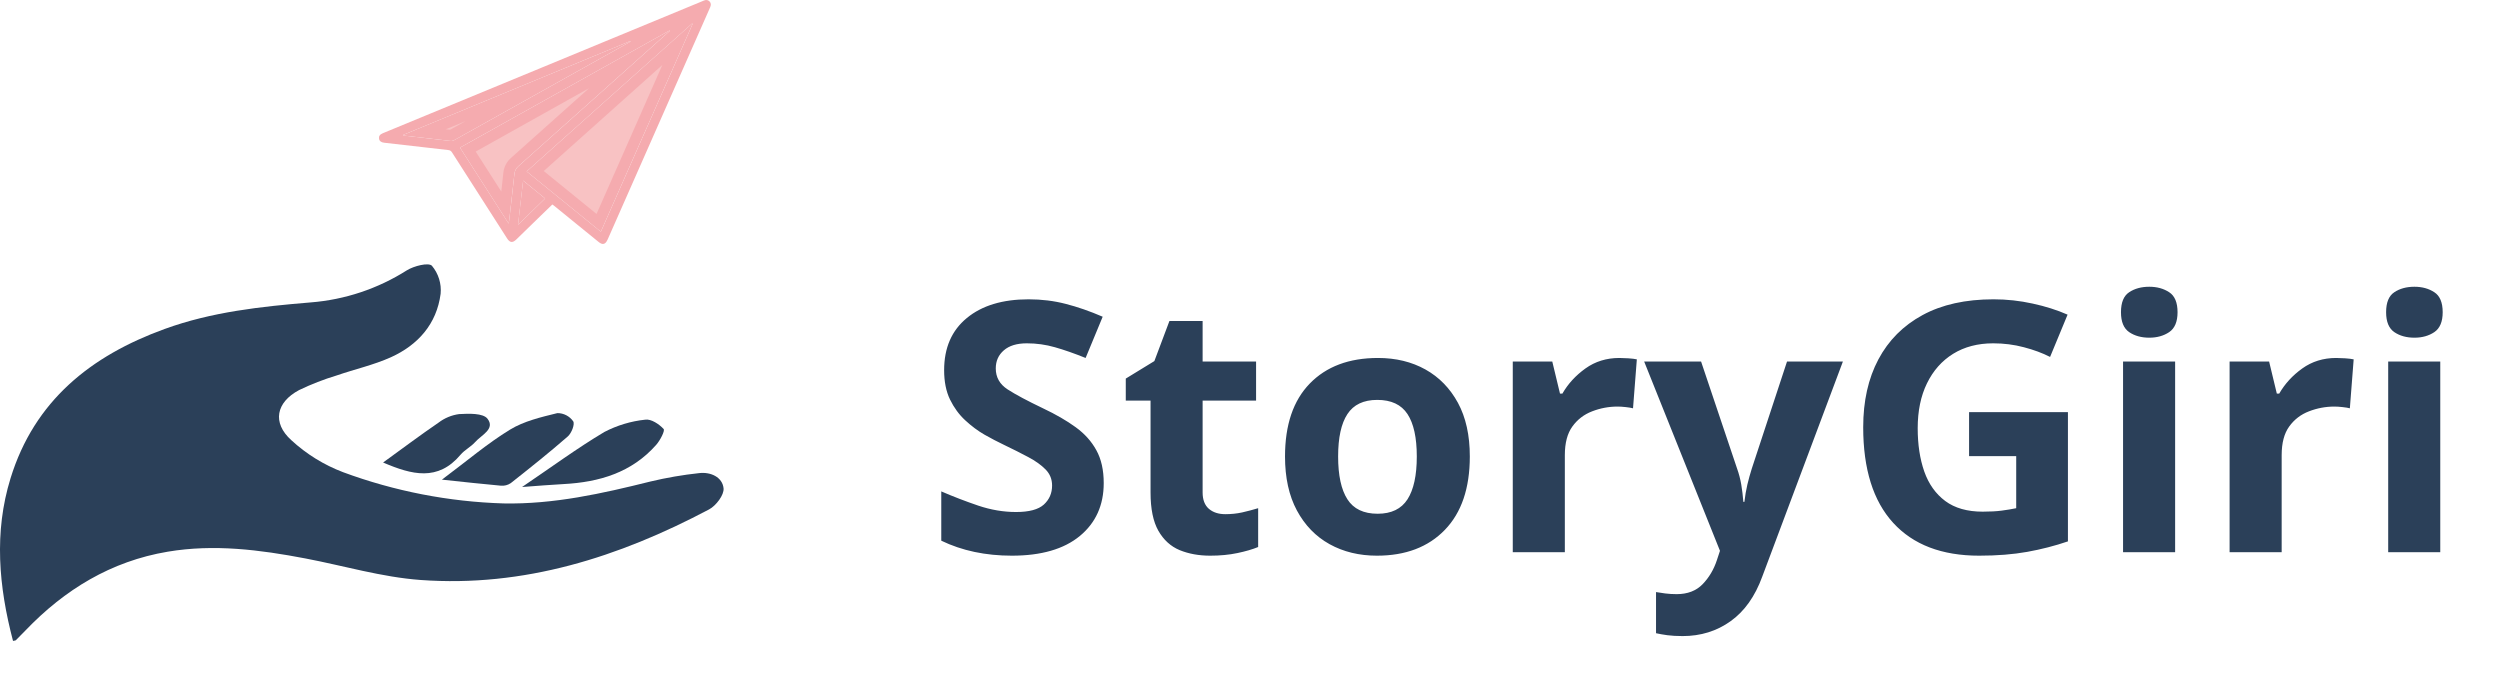
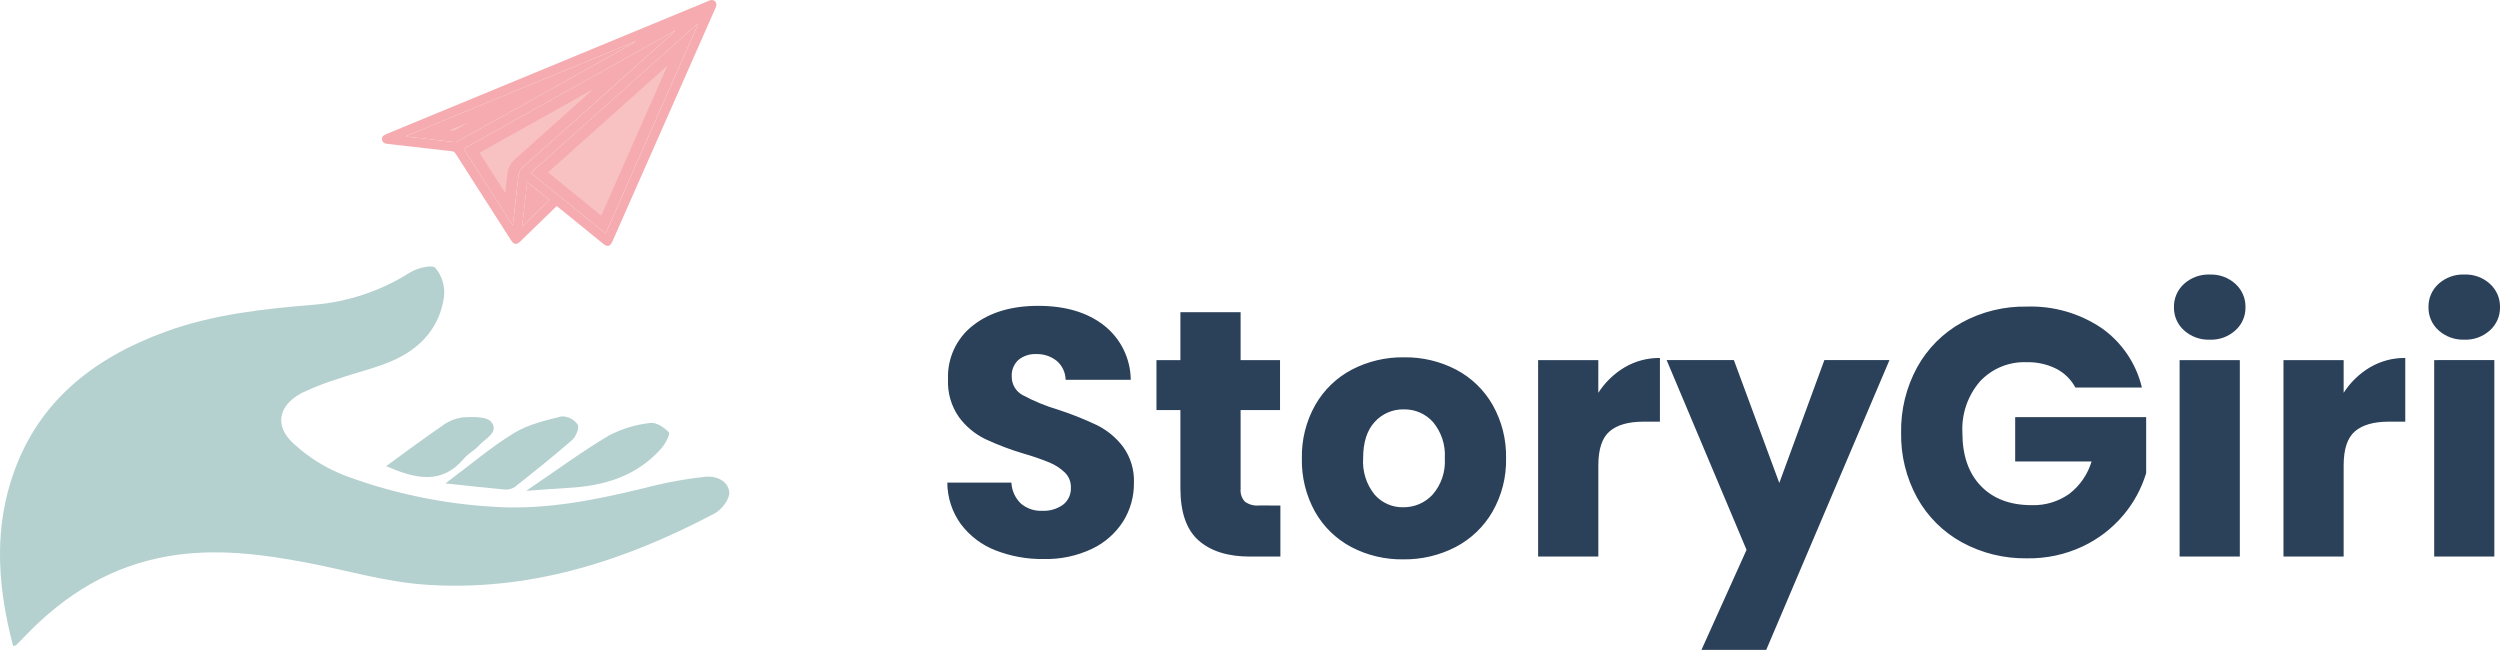
- <svg xmlns="http://www.w3.org/2000/svg" width="450.864" height="121.589" viewBox="0 0 450.864 121.589">
-   <g id="Group_16" data-name="Group 16" transform="translate(-259.136 -424.411)">
-     <text id="StoryGiri" transform="translate(426 524)" fill="#2b4059" font-size="63" font-family="Poppins-Bold, Poppins" font-weight="700">
-       <tspan x="0" y="0">StoryGiri</tspan>
-     </text>
+ <svg xmlns="http://www.w3.org/2000/svg" width="447.34" height="116.284" viewBox="0 0 447.34 116.284">
+   <g id="Group_17" data-name="Group 17" transform="translate(-259.136 -424.411)">
+     <path id="Path_11" data-name="Path 11" d="M19.908.441a22.75,22.75,0,0,1-8.694-1.575A14.171,14.171,0,0,1,5.071-5.8,12.737,12.737,0,0,1,2.646-13.23H14.112a5.563,5.563,0,0,0,1.7,3.748,5.468,5.468,0,0,0,3.78,1.292,5.912,5.912,0,0,0,3.78-1.1,3.687,3.687,0,0,0,1.386-3.056,3.617,3.617,0,0,0-1.1-2.709,8.894,8.894,0,0,0-2.709-1.764A43.576,43.576,0,0,0,16.38-18.4a49.733,49.733,0,0,1-6.993-2.646,12.921,12.921,0,0,1-4.662-3.906,10.883,10.883,0,0,1-1.953-6.741,11.592,11.592,0,0,1,4.473-9.67q4.473-3.5,11.655-3.5,7.308,0,11.781,3.5a12.517,12.517,0,0,1,4.788,9.733H23.814A4.558,4.558,0,0,0,22.239-35a5.548,5.548,0,0,0-3.717-1.229,4.633,4.633,0,0,0-3.15,1.039,3.749,3.749,0,0,0-1.2,2.993,3.709,3.709,0,0,0,2.016,3.339,33.048,33.048,0,0,0,6.3,2.583A58.263,58.263,0,0,1,29.452-23.5a13.253,13.253,0,0,1,4.631,3.843,10.287,10.287,0,0,1,1.953,6.489A12.733,12.733,0,0,1,34.114-6.3a13.458,13.458,0,0,1-5.575,4.914A19.087,19.087,0,0,1,19.908.441ZM62.244-9.135V0H56.763Q50.9,0,47.628-2.866t-3.276-9.356V-26.208H40.068v-8.946h4.284v-8.568H55.125v8.568h7.056v8.946H55.125V-12.1a2.952,2.952,0,0,0,.756,2.268,3.69,3.69,0,0,0,2.52.693ZM84.231.5A19.4,19.4,0,0,1,74.938-1.7,16.146,16.146,0,0,1,68.45-8a18.825,18.825,0,0,1-2.363-9.576,18.674,18.674,0,0,1,2.394-9.544,16.244,16.244,0,0,1,6.552-6.332,19.589,19.589,0,0,1,9.324-2.2,19.589,19.589,0,0,1,9.324,2.2,16.244,16.244,0,0,1,6.552,6.332,18.674,18.674,0,0,1,2.394,9.544A18.483,18.483,0,0,1,100.2-8.033,16.4,16.4,0,0,1,93.587-1.7,19.775,19.775,0,0,1,84.231.5Zm0-9.324a7.018,7.018,0,0,0,5.26-2.268,9.01,9.01,0,0,0,2.173-6.489,9.178,9.178,0,0,0-2.11-6.489,6.82,6.82,0,0,0-5.2-2.268A6.837,6.837,0,0,0,79.128-24.1q-2.079,2.236-2.079,6.52A9.359,9.359,0,0,0,79.1-11.088,6.627,6.627,0,0,0,84.231-8.82Zm34.9-20.475a14.212,14.212,0,0,1,4.725-4.568,12.184,12.184,0,0,1,6.3-1.669v11.4H127.2q-4.032,0-6.048,1.732t-2.016,6.08V0H108.36V-35.154h10.773Zm52.1-5.859-22.05,51.849H137.592L145.656-1.2l-14.3-33.957h12.033l8.127,21.987,8.064-21.987ZM204.5-30.24a8.057,8.057,0,0,0-3.433-3.371,11.234,11.234,0,0,0-5.261-1.166,10.824,10.824,0,0,0-8.379,3.434,13.03,13.03,0,0,0-3.15,9.167q0,6.111,3.307,9.545t9.1,3.434a11.011,11.011,0,0,0,6.71-2.016,11.426,11.426,0,0,0,4-5.8H193.725v-7.938h23.436v10.017a21.132,21.132,0,0,1-4.064,7.5,21.44,21.44,0,0,1-7.276,5.607A22.491,22.491,0,0,1,195.867.315,23.563,23.563,0,0,1,184.18-2.552a20.418,20.418,0,0,1-8-7.969,23.386,23.386,0,0,1-2.867-11.655,23.563,23.563,0,0,1,2.867-11.687,20.418,20.418,0,0,1,7.969-8A23.386,23.386,0,0,1,195.8-44.73a22.643,22.643,0,0,1,13.388,3.843A18.136,18.136,0,0,1,216.4-30.24Zm24.066-8.568a6.53,6.53,0,0,1-4.631-1.669,5.41,5.41,0,0,1-1.8-4.127,5.48,5.48,0,0,1,1.8-4.189,6.53,6.53,0,0,1,4.631-1.67,6.443,6.443,0,0,1,4.567,1.67,5.48,5.48,0,0,1,1.8,4.189,5.41,5.41,0,0,1-1.8,4.127A6.444,6.444,0,0,1,228.564-38.808Zm5.355,3.654V0H223.146V-35.154ZM252.5-29.3a14.211,14.211,0,0,1,4.725-4.568,12.184,12.184,0,0,1,6.3-1.669v11.4h-2.961q-4.032,0-6.048,1.732t-2.016,6.08V0H241.731V-35.154H252.5Zm21.609-9.513a6.53,6.53,0,0,1-4.63-1.669,5.41,5.41,0,0,1-1.8-4.127,5.48,5.48,0,0,1,1.8-4.189,6.53,6.53,0,0,1,4.63-1.67,6.444,6.444,0,0,1,4.568,1.67,5.48,5.48,0,0,1,1.8,4.189,5.41,5.41,0,0,1-1.8,4.127A6.444,6.444,0,0,1,274.113-38.808Zm5.355,3.654V0H268.7V-35.154Z" transform="translate(426 524)" fill="#2b4059" />
    <g id="ydmkdsg2" transform="translate(189.137 342.77)">
      <g id="Group_12" data-name="Group 12" transform="translate(69.999 81.641)">
        <g id="Group_10" data-name="Group 10" transform="translate(0 47.679)">
-           <path id="Path_2" data-name="Path 2" d="M77.784,290.478c-2.587-9.841-3.451-19.6-.445-29.34,4.316-13.989,14.492-22.086,27.764-26.91,8.511-3.1,17.43-4.059,26.365-4.8a37.894,37.894,0,0,0,17.326-5.777c1.278-.8,3.928-1.466,4.536-.833a6.857,6.857,0,0,1,1.571,5.054c-.712,5.457-4.09,9.239-8.977,11.449-3.111,1.4-6.51,2.153-9.752,3.273a47.051,47.051,0,0,0-6.8,2.645c-4.148,2.21-4.887,5.882-1.409,9.024a28.872,28.872,0,0,0,9.354,5.787,91.483,91.483,0,0,0,28.927,5.63c9.04.178,17.786-1.781,26.5-3.954a70.115,70.115,0,0,1,8.794-1.514c2.069-.241,4.174.718,4.389,2.734.126,1.194-1.357,3.148-2.613,3.813-16.262,8.605-33.42,14.084-52.029,12.727-6.987-.508-13.853-2.566-20.782-3.886-8.218-1.566-16.461-2.624-24.82-1.215-10.224,1.723-18.583,6.824-25.669,14.22q-.841.88-1.707,1.734C78.235,290.41,78.12,290.4,77.784,290.478Z" transform="translate(-75.436 -222.568)" fill="#2b4059" />
-           <path id="Path_3" data-name="Path 3" d="M227.6,285.752c4.546-3.389,8.212-6.531,12.277-9.014,2.53-1.545,5.62-2.263,8.553-2.985a3.471,3.471,0,0,1,2.849,1.477c.33.524-.3,2.147-.979,2.734-3.336,2.917-6.809,5.672-10.286,8.422a2.732,2.732,0,0,1-1.781.456C234.906,286.548,231.591,286.171,227.6,285.752Z" transform="translate(-147.905 -246.93)" fill="#2b4059" />
-           <path id="Path_4" data-name="Path 4" d="M255.2,288.17c5.285-3.577,9.92-6.992,14.843-9.925a20.647,20.647,0,0,1,7.39-2.221c1.037-.157,2.493.807,3.3,1.686.278.3-.634,2.058-1.341,2.854-4.415,5.007-10.265,6.735-16.692,7.076C260.39,287.757,258.091,287.961,255.2,288.17Z" transform="translate(-161.049 -248.019)" fill="#2b4059" />
-           <path id="Path_5" data-name="Path 5" d="M207.35,282.8c3.457-2.5,6.678-4.923,10-7.191a7.841,7.841,0,0,1,3.7-1.54c1.744-.1,4.326-.194,5.122.828,1.456,1.859-1.11,2.954-2.21,4.206-.765.869-1.906,1.414-2.65,2.3C217.238,286.234,212.551,285.034,207.35,282.8Z" transform="translate(-138.26 -247.067)" fill="#2b4059" />
+           <path id="Path_2" data-name="Path 2" d="M77.784,290.478c-2.587-9.841-3.451-19.6-.445-29.34,4.316-13.989,14.492-22.086,27.764-26.91,8.511-3.1,17.43-4.059,26.365-4.8a37.894,37.894,0,0,0,17.326-5.777c1.278-.8,3.928-1.466,4.536-.833a6.857,6.857,0,0,1,1.571,5.054c-.712,5.457-4.09,9.239-8.977,11.449-3.111,1.4-6.51,2.153-9.752,3.273a47.051,47.051,0,0,0-6.8,2.645c-4.148,2.21-4.887,5.882-1.409,9.024a28.872,28.872,0,0,0,9.354,5.787,91.483,91.483,0,0,0,28.927,5.63c9.04.178,17.786-1.781,26.5-3.954a70.115,70.115,0,0,1,8.794-1.514c2.069-.241,4.174.718,4.389,2.734.126,1.194-1.357,3.148-2.613,3.813-16.262,8.605-33.42,14.084-52.029,12.727-6.987-.508-13.853-2.566-20.782-3.886-8.218-1.566-16.461-2.624-24.82-1.215-10.224,1.723-18.583,6.824-25.669,14.22q-.841.88-1.707,1.734C78.235,290.41,78.12,290.4,77.784,290.478Z" transform="translate(-75.436 -222.568)" fill="#b4d0cf" />
+           <path id="Path_3" data-name="Path 3" d="M227.6,285.752c4.546-3.389,8.212-6.531,12.277-9.014,2.53-1.545,5.62-2.263,8.553-2.985a3.471,3.471,0,0,1,2.849,1.477c.33.524-.3,2.147-.979,2.734-3.336,2.917-6.809,5.672-10.286,8.422a2.732,2.732,0,0,1-1.781.456C234.906,286.548,231.591,286.171,227.6,285.752Z" transform="translate(-147.905 -246.93)" fill="#b4d0cf" />
+           <path id="Path_4" data-name="Path 4" d="M255.2,288.17c5.285-3.577,9.92-6.992,14.843-9.925a20.647,20.647,0,0,1,7.39-2.221c1.037-.157,2.493.807,3.3,1.686.278.3-.634,2.058-1.341,2.854-4.415,5.007-10.265,6.735-16.692,7.076C260.39,287.757,258.091,287.961,255.2,288.17Z" transform="translate(-161.049 -248.019)" fill="#b4d0cf" />
+           <path id="Path_5" data-name="Path 5" d="M207.35,282.8c3.457-2.5,6.678-4.923,10-7.191a7.841,7.841,0,0,1,3.7-1.54c1.744-.1,4.326-.194,5.122.828,1.456,1.859-1.11,2.954-2.21,4.206-.765.869-1.906,1.414-2.65,2.3C217.238,286.234,212.551,285.034,207.35,282.8Z" transform="translate(-138.26 -247.067)" fill="#b4d0cf" />
        </g>
        <g id="Group_11" data-name="Group 11" transform="translate(68.346)">
          <g id="Path_6" data-name="Path 6" transform="translate(-205.929 -131.534)" fill="#f8c2c3">
            <path d="M 209.378 156.556 C 208.713 156.479 208.048 156.403 207.383 156.327 C 207.995 156.074 208.606 155.821 209.219 155.569 L 209.292 156.005 C 209.294 156.032 209.298 156.074 209.306 156.123 L 209.378 156.556 Z M 252.494 139.149 L 252.197 138.554 C 252.188 138.537 252.18 138.522 252.173 138.508 L 251.938 137.922 C 256.173 136.171 260.408 134.42 264.643 132.669 L 264.225 133.614 C 263.98 134.17 263.73 134.735 263.479 135.302 L 263.049 135.015 C 263.038 135.008 263.026 134.999 263.014 134.991 C 262.992 134.976 262.97 134.961 262.949 134.947 L 262.305 134.518 L 261.728 135.034 L 260.555 136.083 C 260.204 136.397 259.852 136.711 259.501 137.025 L 259.24 136.59 C 259.213 136.544 259.185 136.506 259.166 136.479 L 258.689 135.685 L 257.843 136.158 C 256.06 137.155 254.277 138.152 252.494 139.149 Z" stroke="none" />
            <path d="M 246.325 175.532 C 246.092 175.532 245.827 175.404 245.515 175.149 C 244.148 174.039 242.781 172.924 241.408 171.813 C 240.125 170.771 238.847 169.729 237.564 168.686 C 237.454 168.592 237.339 168.514 237.197 168.409 C 236.344 169.236 235.5 170.053 234.657 170.87 C 233.348 172.143 232.039 173.421 230.729 174.694 C 230.017 175.385 229.545 175.333 229.016 174.505 C 225.706 169.341 222.396 164.182 219.097 159.013 C 218.924 158.74 218.735 158.63 218.421 158.594 C 214.566 158.164 210.717 157.714 206.862 157.274 C 206.307 157.211 205.998 156.96 205.94 156.541 C 205.877 156.08 206.087 155.781 206.642 155.551 C 216.19 151.607 225.743 147.663 235.296 143.719 C 244.965 139.723 254.628 135.727 264.296 131.731 C 264.369 131.699 264.443 131.668 264.516 131.637 C 264.883 131.479 265.234 131.485 265.532 131.778 C 265.846 132.087 265.831 132.454 265.663 132.836 C 264.925 134.507 264.186 136.172 263.453 137.843 C 258.048 150.083 252.643 162.323 247.243 174.563 C 247.217 174.62 247.19 174.678 247.164 174.736 C 246.924 175.269 246.658 175.532 246.325 175.532 Z M 262.395 135.779 C 252.47 144.652 242.545 153.524 232.562 162.449 C 237.035 166.083 241.466 169.687 245.944 173.322 C 251.475 160.794 256.985 148.318 262.494 135.847 C 262.463 135.827 262.426 135.8 262.395 135.779 Z M 231.929 164.104 C 231.62 166.785 231.321 169.362 231.012 172.075 C 232.688 170.446 234.264 168.912 235.893 167.325 C 234.568 166.246 233.28 165.204 231.929 164.104 Z M 258.331 137.031 C 245.75 144.065 233.17 151.099 220.542 158.159 C 223.465 162.721 226.361 167.236 229.32 171.855 C 229.367 171.567 229.399 171.399 229.42 171.232 C 229.734 168.466 230.064 165.706 230.352 162.941 C 230.415 162.328 230.645 161.893 231.106 161.48 C 239.696 153.822 248.269 146.15 256.843 138.482 C 257.356 138.021 257.87 137.565 258.383 137.104 C 258.367 137.078 258.346 137.057 258.331 137.031 Z M 251.265 138.932 C 237.601 144.578 223.941 150.219 210.282 155.865 C 210.287 155.897 210.287 155.928 210.293 155.959 C 210.366 155.97 210.434 155.991 210.507 155.996 C 213.304 156.321 216.096 156.651 218.892 156.96 C 219.092 156.981 219.327 156.907 219.51 156.803 C 230.022 150.931 240.534 145.055 251.045 139.179 C 251.134 139.126 251.218 139.058 251.302 139 C 251.291 138.98 251.276 138.959 251.265 138.932 Z" stroke="none" fill="#f5abaf" />
          </g>
          <g id="Path_7" data-name="Path 7" transform="translate(-230.147 -135.394)" fill="#f8c2c3">
            <path d="M 269.771 175.58 C 267.879 174.043 265.994 172.511 264.109 170.978 C 262.182 169.411 260.255 167.845 258.321 166.273 L 262.364 162.658 C 269.473 156.303 276.793 149.758 284.035 143.282 L 269.771 175.58 Z" stroke="none" />
            <path d="M 269.385 173.978 L 281.249 147.115 C 275.142 152.576 269.012 158.057 263.031 163.404 L 259.862 166.237 C 261.491 167.561 263.115 168.881 264.74 170.202 C 266.287 171.46 267.835 172.718 269.385 173.978 M 270.156 177.182 C 265.684 173.547 261.253 169.944 256.78 166.309 C 266.763 157.385 276.688 148.512 286.607 139.64 C 286.639 139.661 286.675 139.687 286.707 139.708 C 281.197 152.184 275.687 164.659 270.156 177.182 Z" stroke="none" fill="#f5abaf" />
          </g>
          <g id="Path_8" data-name="Path 8" transform="translate(-219.217 -136.533)" fill="#f8c2c3">
            <path d="M 241.954 173.983 C 239.581 170.275 237.37 166.824 235.246 163.512 C 245.542 157.755 255.081 152.422 264.543 147.13 C 263.749 147.84 262.955 148.55 262.161 149.26 C 256.119 154.662 249.872 160.247 243.723 165.732 C 243.073 166.309 242.728 166.978 242.64 167.838 C 242.432 169.83 242.199 171.858 241.972 173.819 C 241.966 173.873 241.96 173.928 241.954 173.983 Z" stroke="none" />
            <path d="M 241.28 171.076 C 241.406 169.962 241.53 168.843 241.645 167.736 C 241.759 166.627 242.222 165.727 243.061 164.983 C 247.734 160.815 252.463 156.589 257.115 152.43 C 250.5 156.129 243.757 159.899 236.661 163.867 C 238.148 166.184 239.679 168.574 241.28 171.076 M 242.603 176.854 C 239.649 172.234 236.758 167.72 233.83 163.158 C 246.458 156.098 259.038 149.064 271.613 142.03 C 271.629 142.056 271.65 142.077 271.665 142.103 C 271.152 142.564 270.639 143.025 270.126 143.481 C 261.547 151.148 252.973 158.821 244.389 166.479 C 243.928 166.887 243.697 167.327 243.635 167.94 C 243.346 170.705 243.017 173.465 242.702 176.231 C 242.681 176.398 242.65 176.566 242.603 176.854 Z" stroke="none" fill="#f5abaf" />
          </g>
          <g id="Path_9" data-name="Path 9" transform="translate(-209.887 -138.261)" fill="#f8c2c3">
            <path d="M 222.909 162.688 C 221.272 162.507 219.616 162.316 217.985 162.127 C 225.475 159.032 232.963 155.938 240.453 152.844 C 240.57 152.796 240.687 152.747 240.804 152.699 C 234.894 156.003 228.904 159.35 222.981 162.657 C 222.955 162.672 222.928 162.682 222.909 162.688 Z" stroke="none" />
            <path d="M 222.715 161.66 C 223.646 161.141 224.579 160.62 225.512 160.099 C 224.322 160.59 223.132 161.082 221.942 161.574 C 222.2 161.603 222.458 161.632 222.715 161.66 M 222.917 163.691 C 222.895 163.691 222.872 163.69 222.85 163.687 C 220.054 163.378 217.262 163.048 214.465 162.724 C 214.392 162.713 214.324 162.697 214.25 162.687 C 214.245 162.65 214.24 162.624 214.24 162.593 C 227.899 156.947 241.559 151.306 255.223 145.66 C 255.234 145.681 255.249 145.702 255.26 145.728 C 255.176 145.786 255.092 145.854 255.003 145.906 C 244.492 151.783 233.985 157.659 223.468 163.53 C 223.31 163.619 223.102 163.691 222.917 163.691 Z" stroke="none" fill="#f5abaf" />
          </g>
          <g id="Path_10" data-name="Path 10" transform="translate(-228.733 -161.15)" fill="#f8c2c3">
            <path d="M 255.125 199.018 C 255.199 198.372 255.273 197.729 255.347 197.085 C 255.402 196.606 255.457 196.126 255.512 195.645 C 255.628 195.739 255.744 195.833 255.859 195.927 C 256.305 196.289 256.748 196.648 257.192 197.009 C 256.502 197.679 255.817 198.345 255.125 199.018 Z" stroke="none" />
            <path d="M 254.727 193.72 C 256.083 194.82 257.371 195.867 258.697 196.941 C 257.068 198.523 255.491 200.057 253.81 201.691 C 254.124 198.978 254.418 196.402 254.727 193.72 Z" stroke="none" fill="#f5abaf" />
          </g>
        </g>
      </g>
    </g>
  </g>
</svg>
